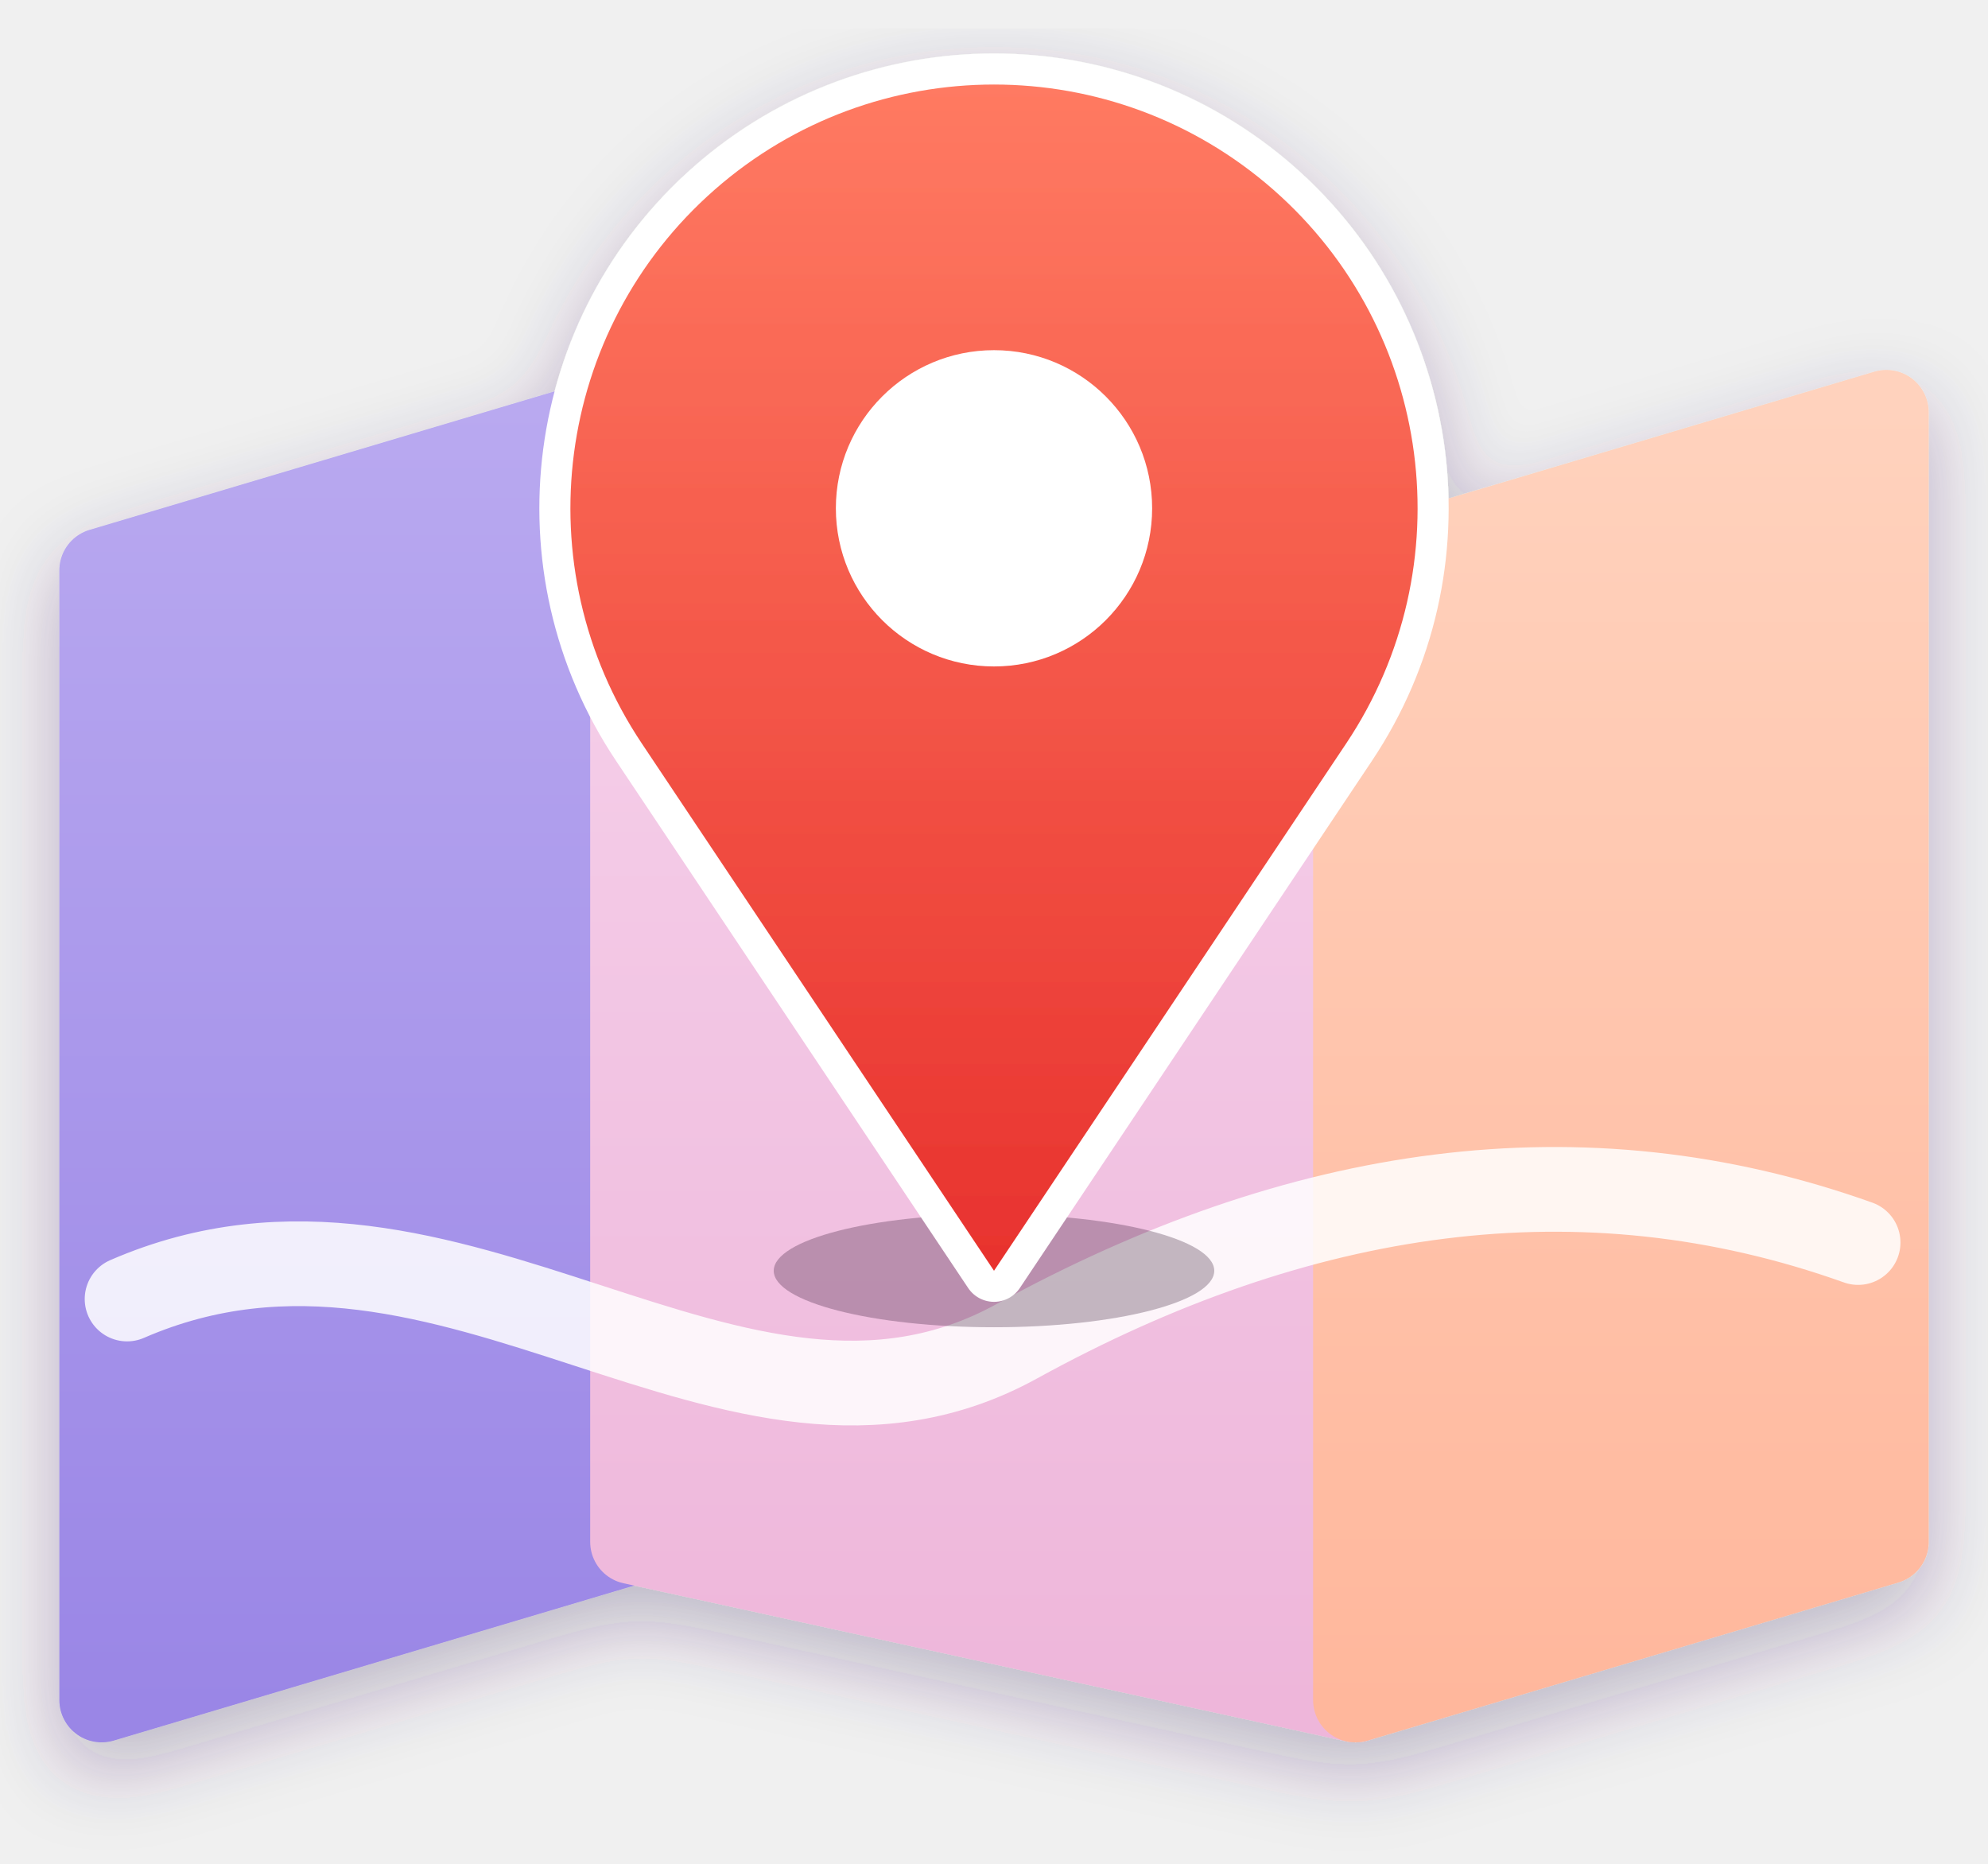
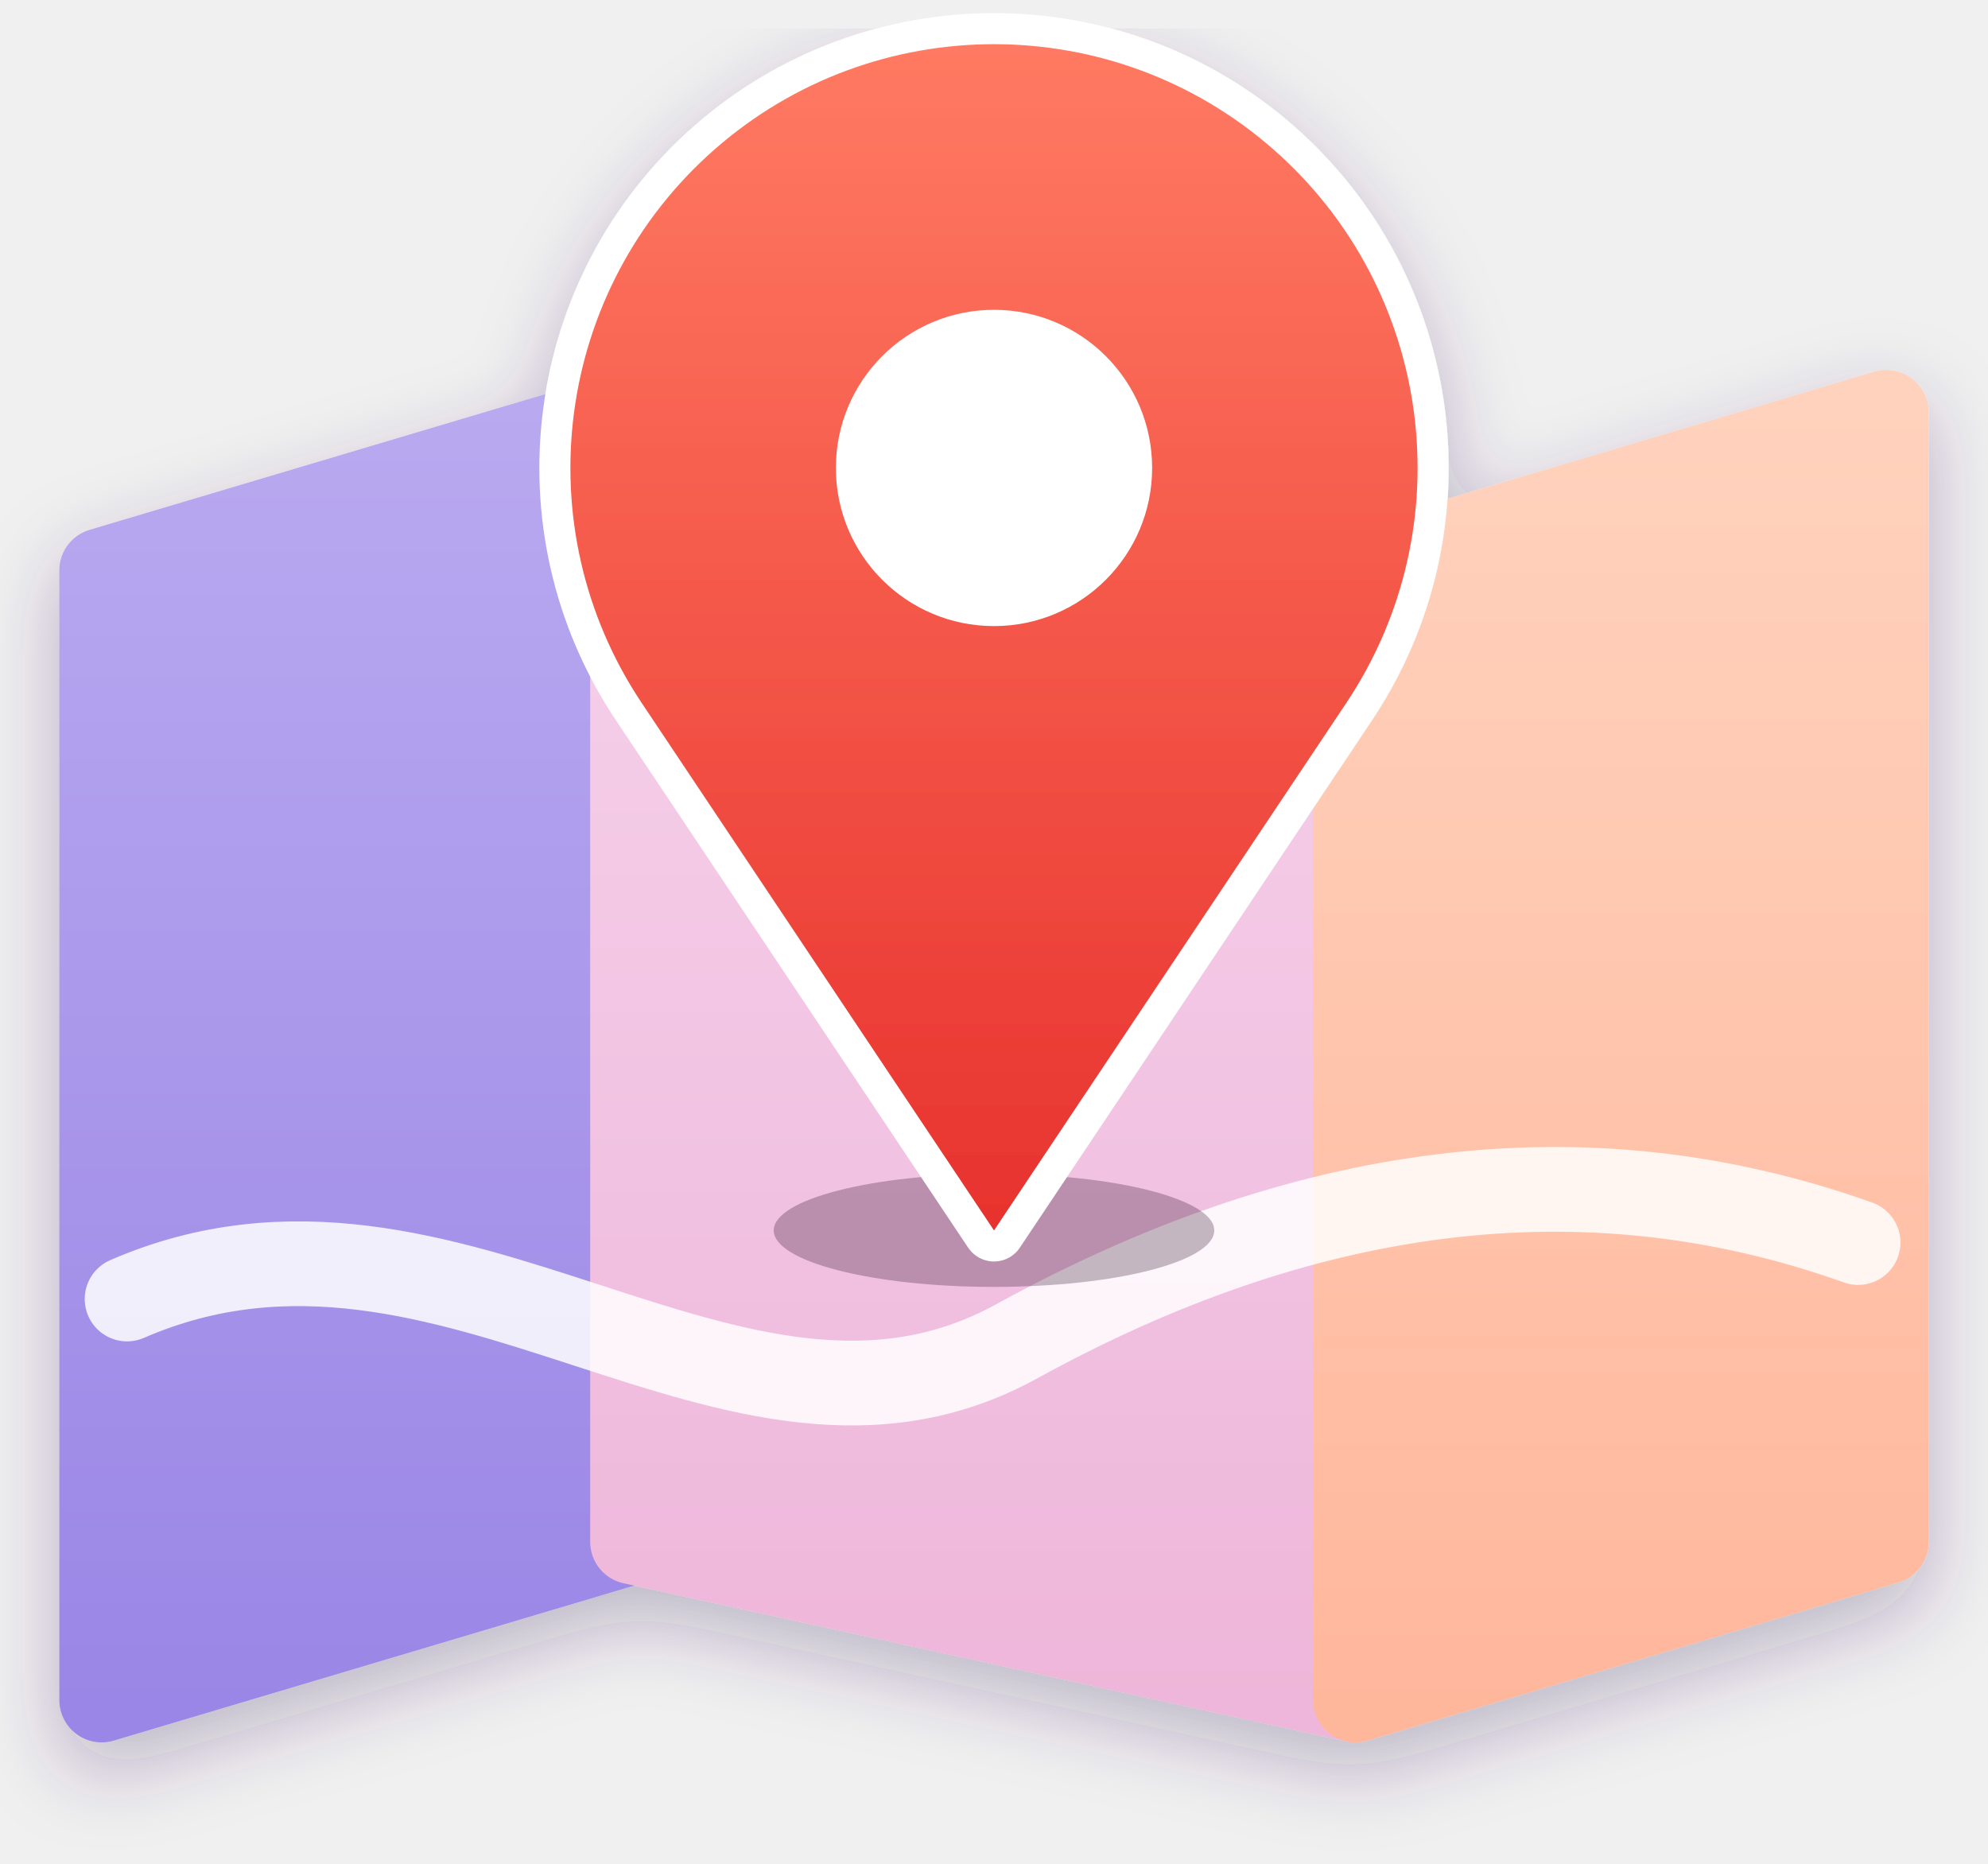
<svg xmlns="http://www.w3.org/2000/svg" width="704" height="660" viewBox="160 150 704 660">
  <defs>
    <linearGradient id="p0" x1="0" y1="0" x2="0" y2="1">
      <stop offset="0" stop-color="#b9a9f0" />
      <stop offset="1" stop-color="#9a86e6" />
    </linearGradient>
    <linearGradient id="p1" x1="0" y1="0" x2="0" y2="1">
      <stop offset="0" stop-color="#f6d3ec" />
      <stop offset="1" stop-color="#eeb6da" />
    </linearGradient>
    <linearGradient id="p2" x1="0" y1="0" x2="0" y2="1">
      <stop offset="0" stop-color="#ffd2bd" />
      <stop offset="1" stop-color="#ffb79c" />
    </linearGradient>
    <linearGradient id="pin" x1="0" y1="0" x2="0" y2="1">
      <stop offset="0" stop-color="#ff7a62" />
      <stop offset="1" stop-color="#e8322e" />
    </linearGradient>
    <filter id="lift" x="-10%" y="-10%" width="120%" height="130%">
      <feDropShadow dx="0" dy="10" stdDeviation="14" flood-color="#3a2060" flood-opacity="0.28" />
    </filter>
  </defs>
  <g filter="url(#lift)">
    <g stroke-linejoin="round" stroke-width="30">
      <polygon points="196,352 384,296 384,696 196,752" fill="url(#p0)" stroke="url(#p0)" />
      <polygon points="384,296 640,352 640,752 384,696" fill="url(#p1)" stroke="url(#p1)" />
      <polygon points="640,352 828,296 828,696 640,752" fill="url(#p2)" stroke="url(#p2)" />
    </g>
    <path d="M 205 610 C 320 560, 420 680, 520 625 S 720 555, 818 590" fill="none" stroke="#ffffff" stroke-opacity="0.85" stroke-width="30" stroke-linecap="round" />
-     <ellipse cx="512" cy="600" rx="78" ry="20" fill="#2a0f2a" opacity="0.28" />
-     <path d="M 512 600 L 387.3 413.3 A 150 150 0 1 1 636.7 413.3 Z" fill="url(#pin)" stroke="#ffffff" stroke-width="22" stroke-linejoin="round" paint-order="stroke" />
-     <circle cx="512" cy="330" r="56" fill="#ffffff" />
+     <g transform="translate(0 -14.29)">
+       <ellipse cx="512" cy="600" rx="78" ry="20" fill="#2a0f2a" opacity="0.28" />
+       <path d="M 512 600 L 387.3 413.3 A 150 150 0 1 1 636.7 413.3 Z" fill="url(#pin)" stroke="#ffffff" stroke-width="22" stroke-linejoin="round" paint-order="stroke" />
+       <circle cx="512" cy="330" r="56" fill="#ffffff" />
+     </g>
  </g>
</svg>
